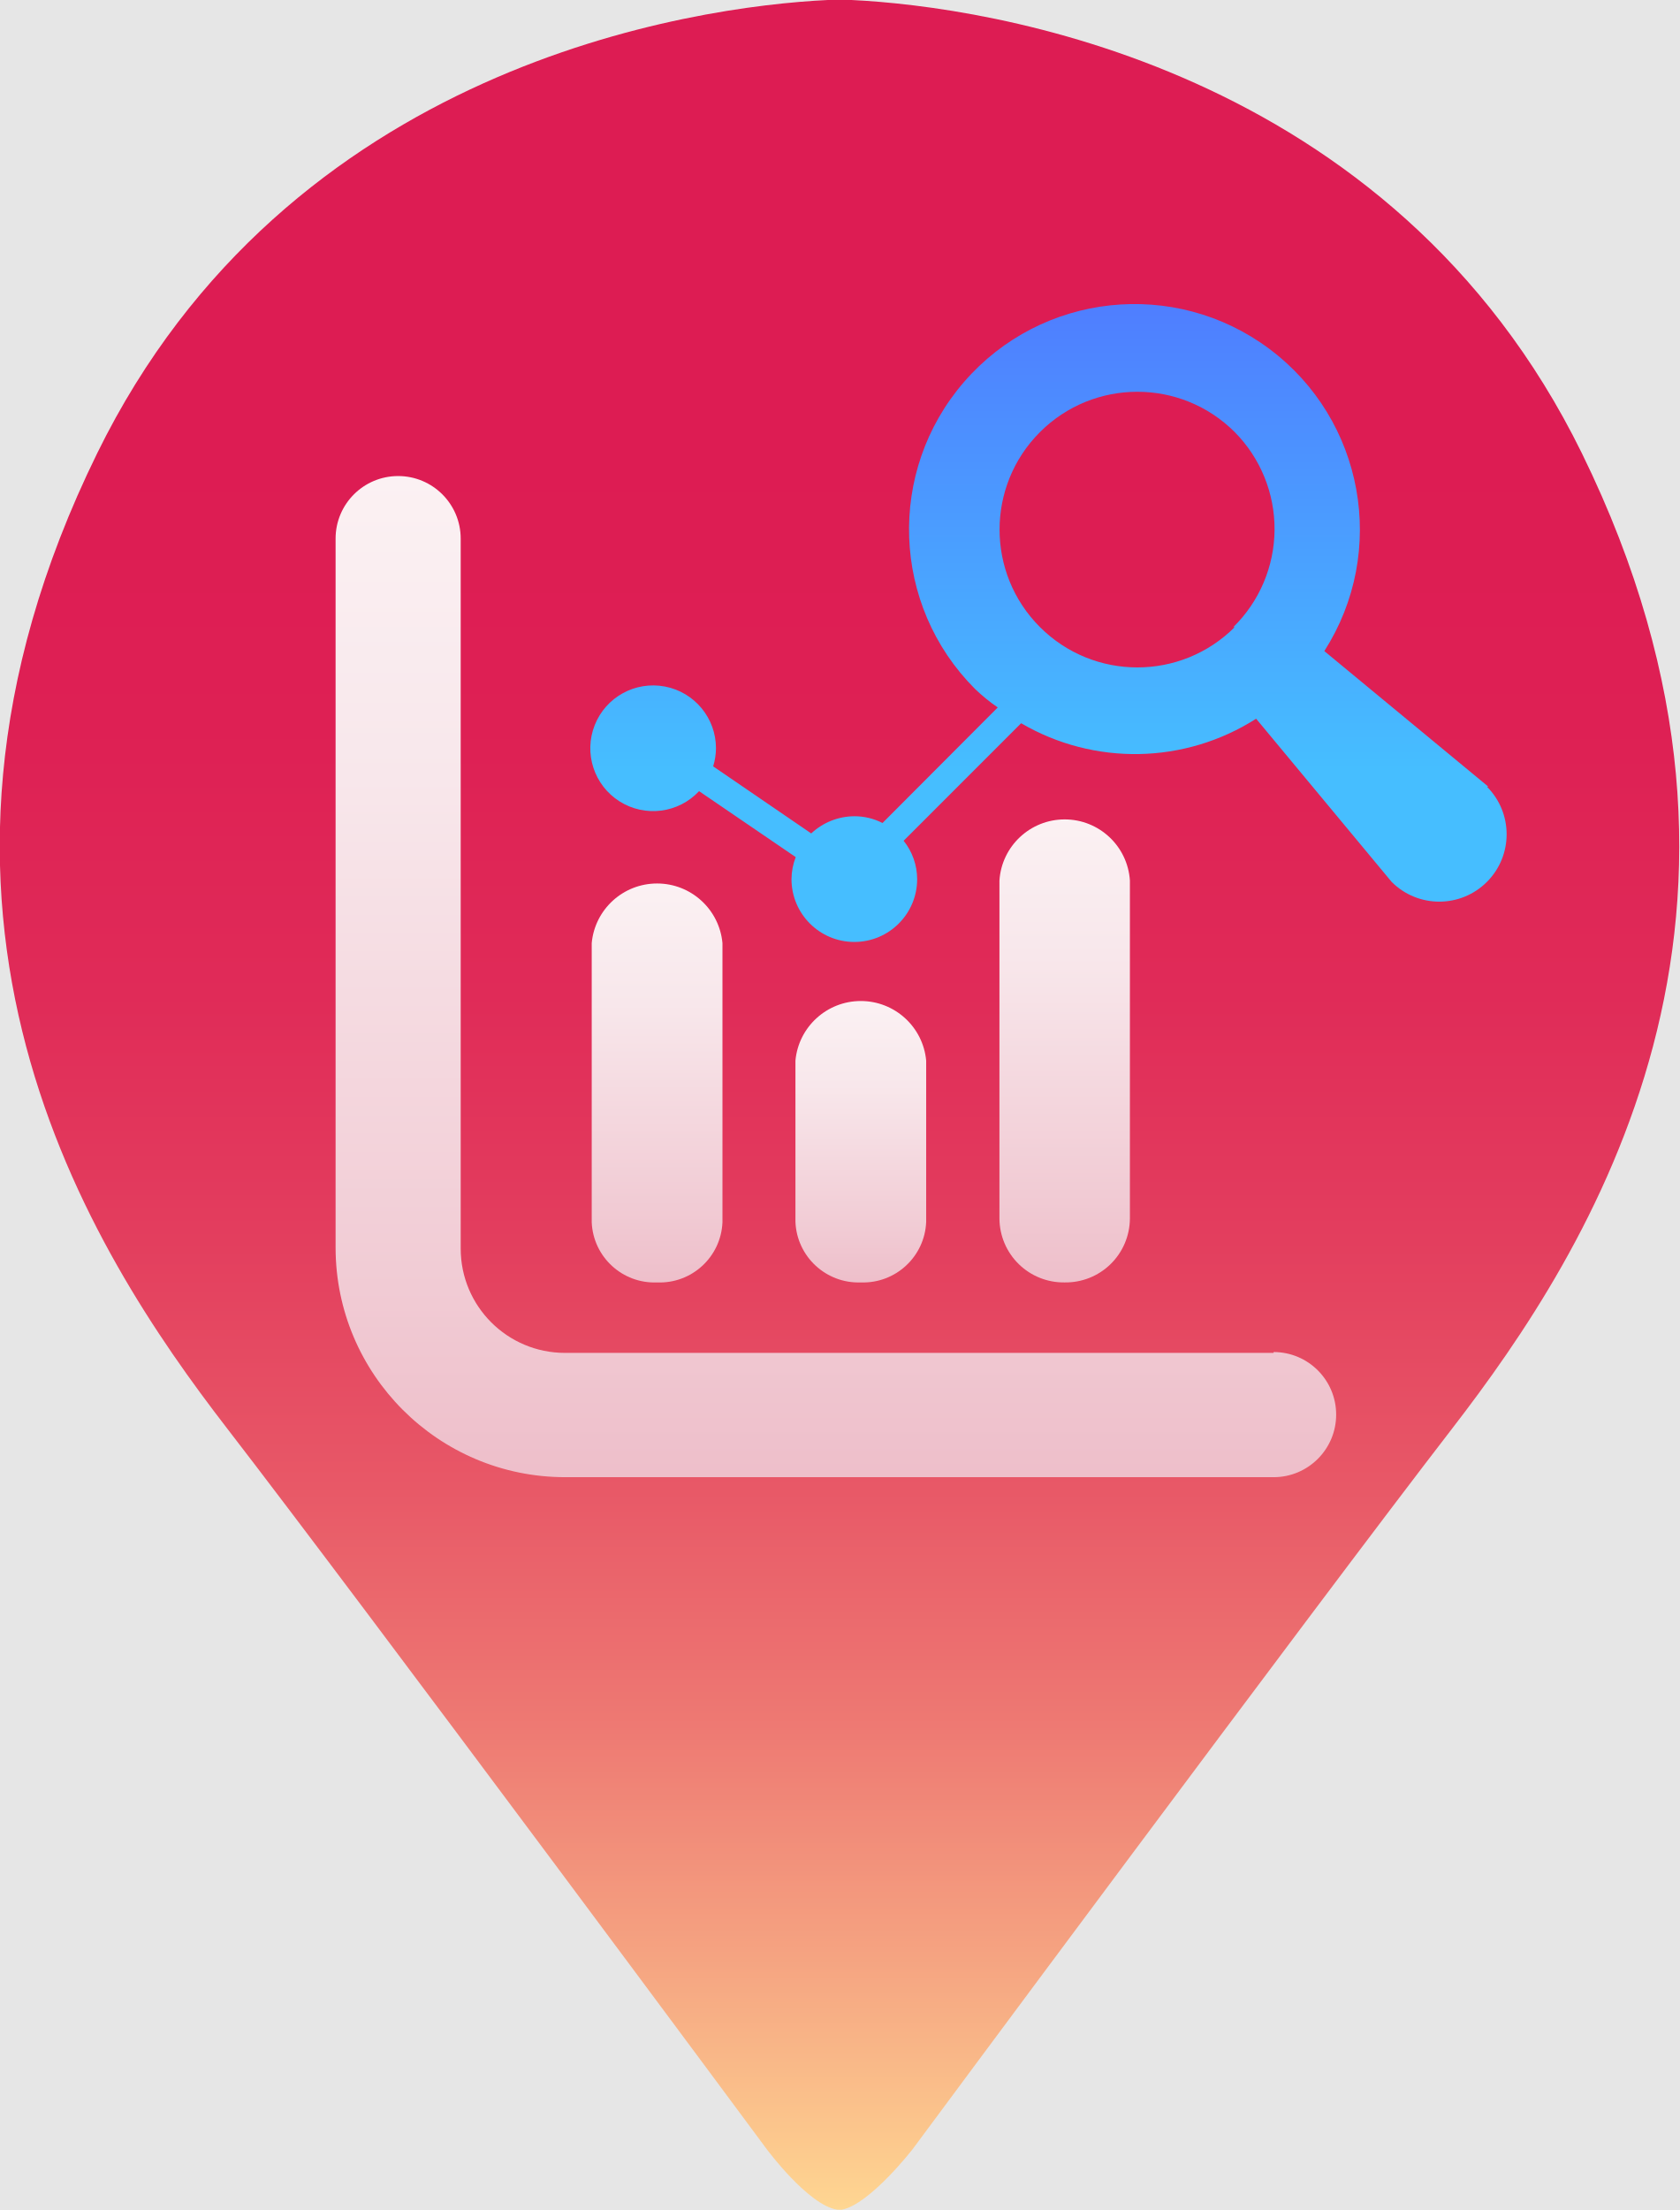
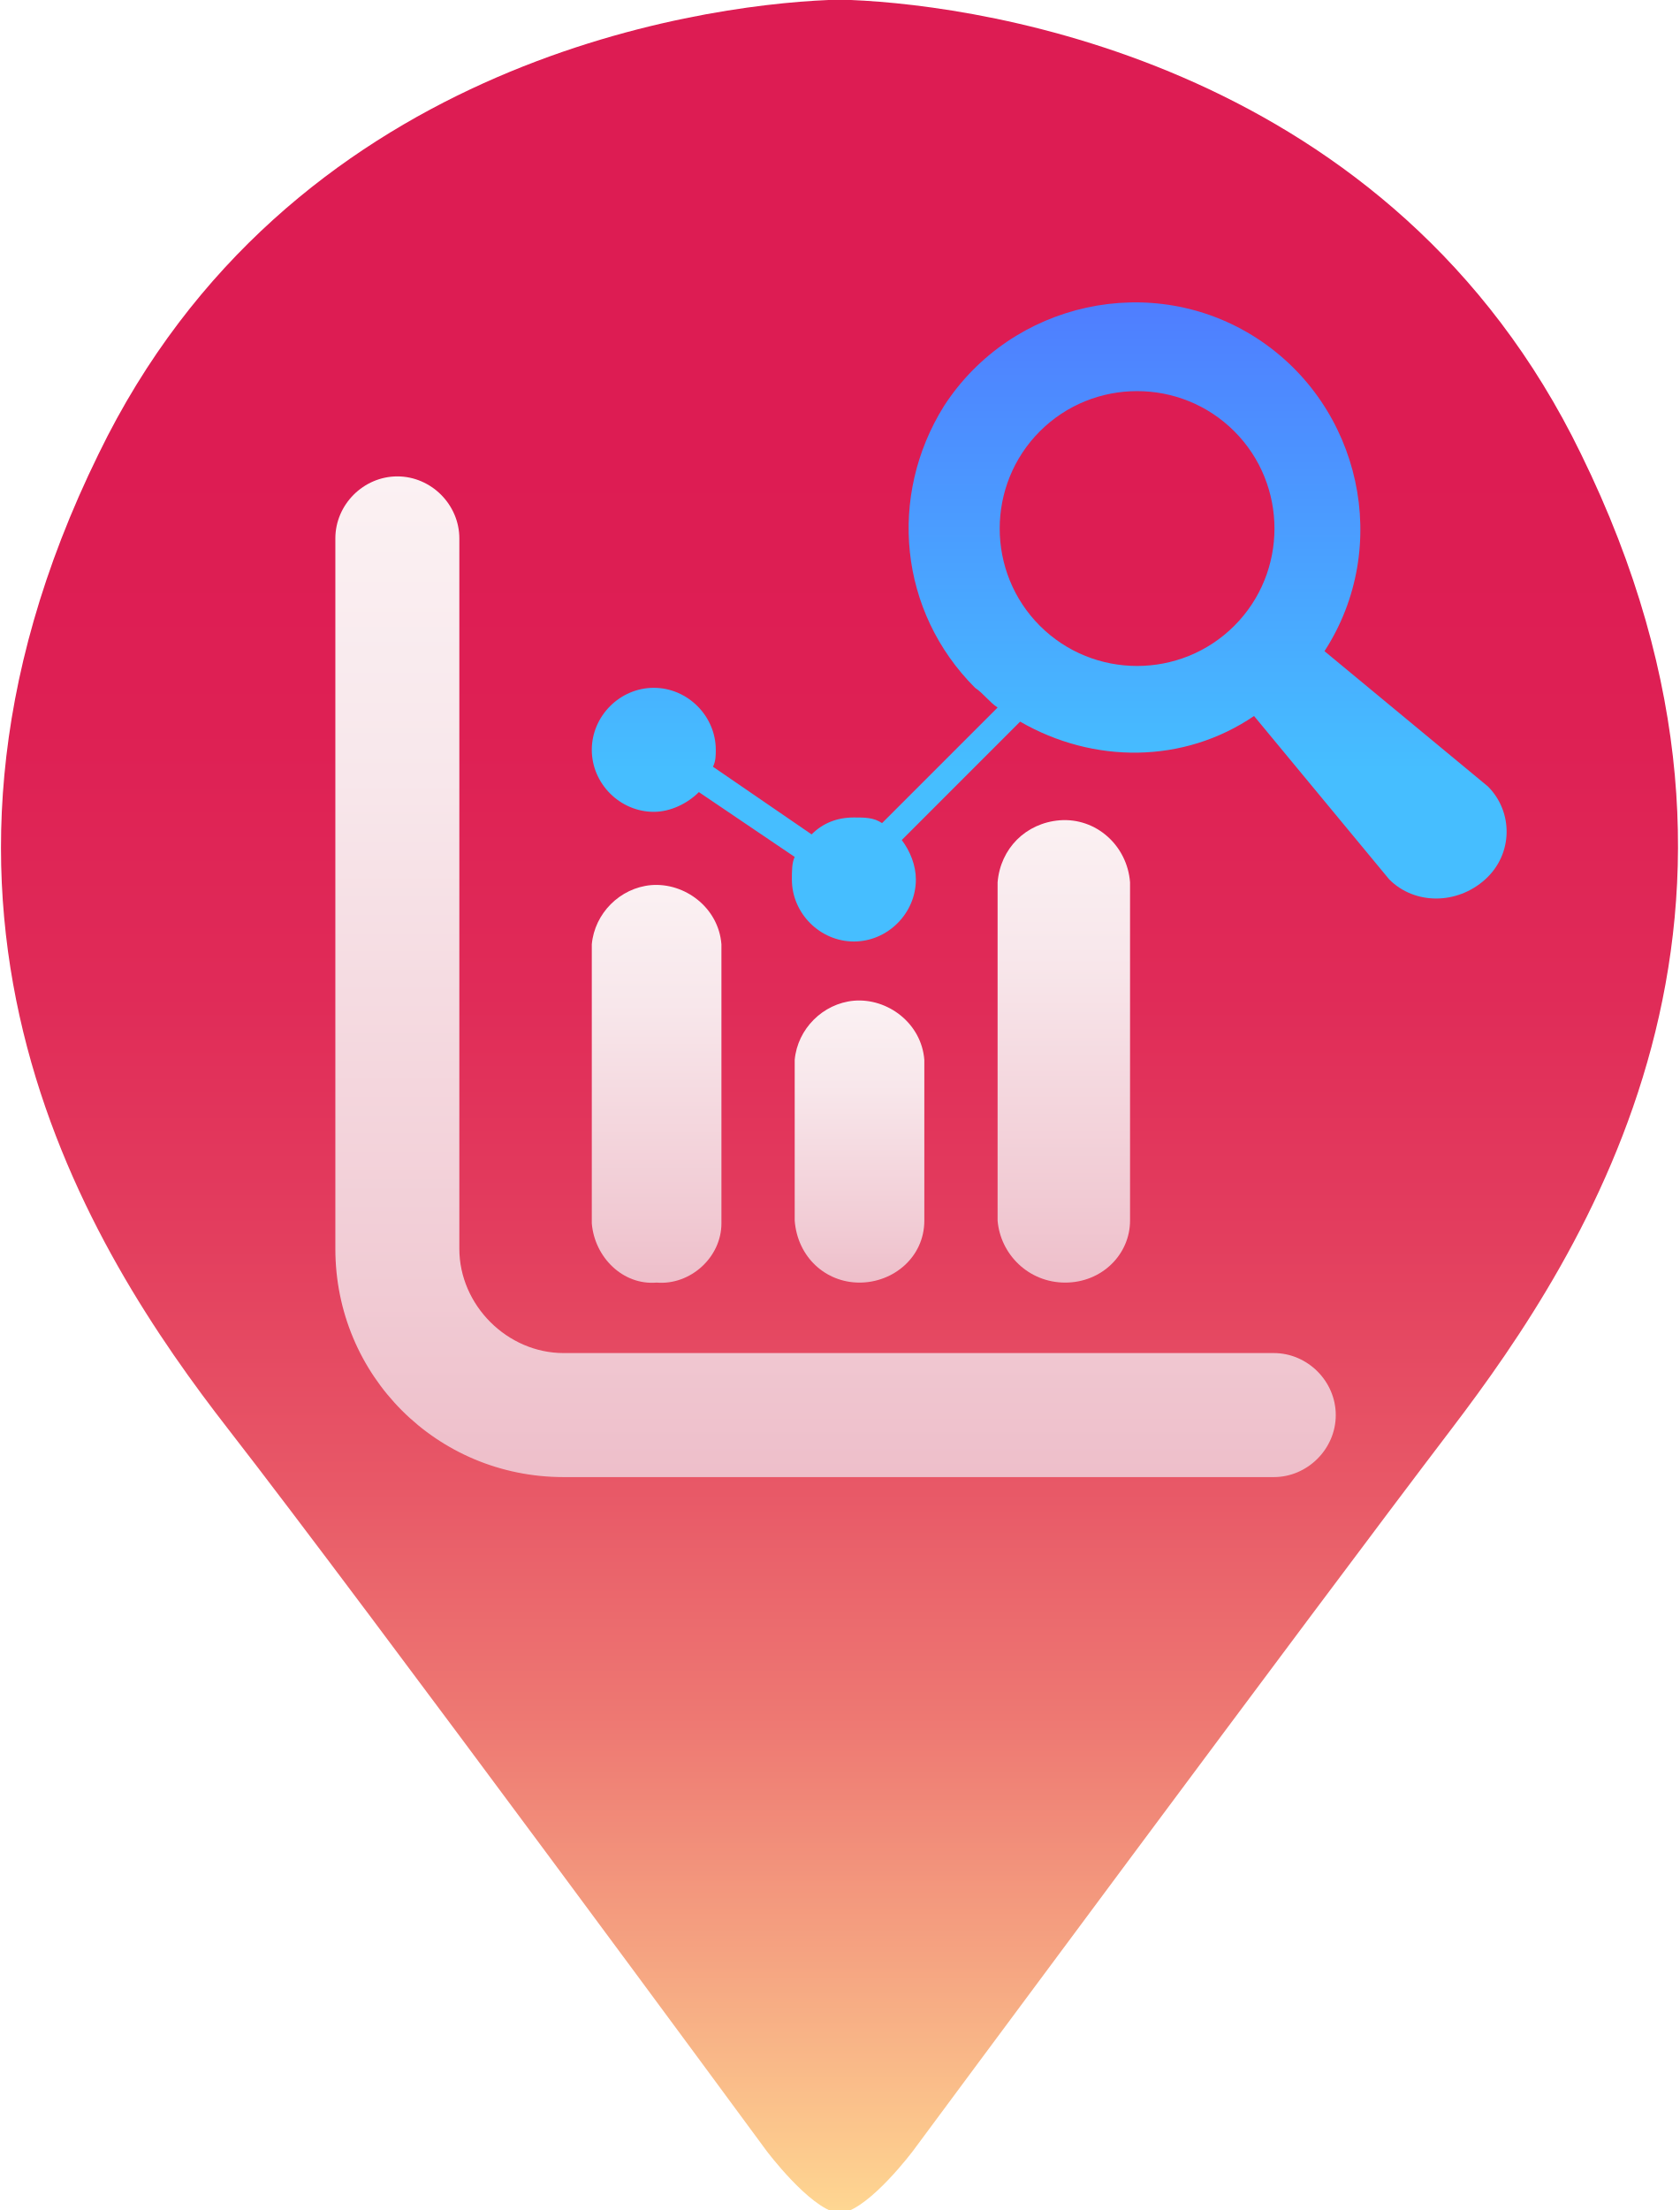
- <svg xmlns="http://www.w3.org/2000/svg" xmlns:xlink="http://www.w3.org/1999/xlink" viewBox="0 0 59.6 78.41">
-   <defs>
-     <style>.cls-1{fill:#e6e6e6;}.cls-2{fill:url(#未命名漸層_39);}.cls-3{fill:url(#未命名漸層_44);}.cls-4{fill:url(#未命名漸層_44-2);}.cls-5{fill:url(#未命名漸層_44-3);}.cls-6{fill:url(#未命名漸層_44-4);}.cls-7{fill-rule:evenodd;fill:url(#未命名漸層_53);}</style>
-     <linearGradient id="未命名漸層_39" x1="29.8" y1="-0.33" x2="29.8" y2="78.85" gradientUnits="userSpaceOnUse">
-       <stop offset="0.21" stop-color="#dd1c53" />
-       <stop offset="0.33" stop-color="#de2054" />
-       <stop offset="0.45" stop-color="#e02b58" />
-       <stop offset="0.56" stop-color="#e33e5e" />
-       <stop offset="0.67" stop-color="#e85867" />
-       <stop offset="0.78" stop-color="#ee7a73" />
-       <stop offset="0.88" stop-color="#f5a381" />
-       <stop offset="0.99" stop-color="#fed491" />
-       <stop offset="1" stop-color="#ffdb94" />
+ <svg xmlns="http://www.w3.org/2000/svg" version="1.1" id="圖層_1" x="0px" y="0px" viewBox="0 0 59.6 78.4" style="enable-background:new 0 0 59.6 78.4;" xml:space="preserve">
+   <style type="text/css">
+ 	.st0{fill:url(#SVGID_1_);}
+ 	.st1{fill:url(#SVGID_2_);}
+ 	.st2{fill:url(#SVGID_3_);}
+ 	.st3{fill:url(#SVGID_4_);}
+ 	.st4{fill:url(#SVGID_5_);}
+ 	.st5{fill-rule:evenodd;clip-rule:evenodd;fill:url(#SVGID_6_);}
+ </style>
+   <g id="圖層_2_1_">
+     <linearGradient id="SVGID_1_" gradientUnits="userSpaceOnUse" x1="29.794" y1="78.22" x2="29.794" y2="-0.96" gradientTransform="matrix(1 0 0 -1 0 77.8898)">
+       <stop offset="0.21" style="stop-color:#DD1C53" />
+       <stop offset="0.33" style="stop-color:#DE2054" />
+       <stop offset="0.45" style="stop-color:#E02B58" />
+       <stop offset="0.56" style="stop-color:#E33E5E" />
+       <stop offset="0.67" style="stop-color:#E85867" />
+       <stop offset="0.78" style="stop-color:#EE7A73" />
+       <stop offset="0.88" style="stop-color:#F5A381" />
+       <stop offset="0.99" style="stop-color:#FED491" />
+       <stop offset="1" style="stop-color:#FFDB94" />
    </linearGradient>
-     <linearGradient id="未命名漸層_44" x1="29.66" y1="16.89" x2="29.66" y2="53.84" gradientUnits="userSpaceOnUse">
-       <stop offset="0" stop-color="#fbf1f3" />
-       <stop offset="0.29" stop-color="#f8e7eb" />
-       <stop offset="0.78" stop-color="#f1cbd4" />
-       <stop offset="1" stop-color="#edbcc8" />
+     <path class="st0" d="M56.1,16.1C49.4,2.3,35,0.2,30.2,0l0,0h-0.8l0,0C24.6,0.2,10.2,2.3,3.5,16.1c-8,16.3-0.3,28.3,4.6,34.6   s19.1,25.6,19.1,25.6s1.5,2,2.5,2.2h0.2c1-0.2,2.5-2.2,2.5-2.2S46.7,57,51.5,50.7S64.1,32.4,56.1,16.1z" />
+     <linearGradient id="SVGID_2_" gradientUnits="userSpaceOnUse" x1="29.664" y1="61" x2="29.664" y2="24.05" gradientTransform="matrix(1 0 0 -1 0 77.8898)">
+       <stop offset="0" style="stop-color:#FBF1F3" />
+       <stop offset="0.29" style="stop-color:#F8E7EB" />
+       <stop offset="0.78" style="stop-color:#F1CBD4" />
+       <stop offset="1" style="stop-color:#EDBCC8" />
    </linearGradient>
-     <linearGradient id="未命名漸層_44-2" x1="23.32" y1="31.34" x2="23.32" y2="46.07" xlink:href="#未命名漸層_44" />
-     <linearGradient id="未命名漸層_44-3" x1="30.55" y1="35.49" x2="30.55" y2="45.9" xlink:href="#未命名漸層_44" />
-     <linearGradient id="未命名漸層_44-4" x1="37.78" y1="28.96" x2="37.78" y2="46.16" xlink:href="#未命名漸層_44" />
-     <linearGradient id="未命名漸層_53" x1="37.28" y1="1.6" x2="37.28" y2="27.32" gradientUnits="userSpaceOnUse">
-       <stop offset="0" stop-color="#545aff" />
-       <stop offset="1" stop-color="#46beff" />
+     <path class="st1" d="M45.2,48H20c-2,0-3.7-1.7-3.7-3.7l0,0V19.1c0-1.2-1-2.2-2.2-2.2s-2.2,1-2.2,2.2l0,0v25.2   c0,4.5,3.6,8.1,8.1,8.1h25.2c1.2,0,2.2-1,2.2-2.2C47.4,49,46.4,48,45.2,48L45.2,48z" />
+     <linearGradient id="SVGID_3_" gradientUnits="userSpaceOnUse" x1="23.32" y1="46.544" x2="23.32" y2="31.814" gradientTransform="matrix(1 0 0 -1 0 77.8898)">
+       <stop offset="0" style="stop-color:#FBF1F3" />
+       <stop offset="0.29" style="stop-color:#F8E7EB" />
+       <stop offset="0.78" style="stop-color:#F1CBD4" />
+       <stop offset="1" style="stop-color:#EDBCC8" />
    </linearGradient>
-   </defs>
-   <g id="圖層_3" data-name="圖層 3">
-     <rect class="cls-1" x="-363.2" y="-20.66" width="702.75" height="269.75" />
-   </g>
-   <g id="圖層_2" data-name="圖層 2">
-     <path class="cls-2" d="M56.14,16.08C49.38,2.3,35,.23,30.22,0V0h-.84V0C24.58.23,10.21,2.3,3.45,16.08c-8,16.29-.27,28.28,4.61,34.6S27.21,76.25,27.21,76.25s1.48,2,2.51,2.15h.16c1-.2,2.51-2.15,2.51-2.15S46.66,57,51.54,50.68,64.13,32.37,56.14,16.08Z" />
-     <path class="cls-3" d="M45.2,48H20.05a3.7,3.7,0,0,1-3.7-3.7V19.11a2.22,2.22,0,0,0-4.44,0V44.27a8.15,8.15,0,0,0,8.14,8.14H45.2a2.22,2.22,0,0,0,0-4.44Z" />
-     <path class="cls-4" d="M23.32,45.5a2.23,2.23,0,0,0,2.32-2.13V33.46a2.33,2.33,0,0,0-4.64,0v9.91A2.23,2.23,0,0,0,23.32,45.5Z" />
-     <path class="cls-5" d="M30.55,45.5a2.24,2.24,0,0,0,2.32-2.15V37.63a2.33,2.33,0,0,0-4.64,0v5.72A2.24,2.24,0,0,0,30.55,45.5Z" />
-     <path class="cls-6" d="M37.78,45.5a2.28,2.28,0,0,0,2.32-2.26v-12a2.32,2.32,0,0,0-4.63,0v12A2.28,2.28,0,0,0,37.78,45.5Z" />
-     <path class="cls-7" d="M52.82,27.91,47,23.1a8,8,0,1,0-12.4,1.34,6.32,6.32,0,0,0,.81.66l-4.09,4.1a2.18,2.18,0,0,0-1-.24,2.26,2.26,0,0,0-1.53.61l-3.48-2.38a2.2,2.2,0,0,0,.1-.64,2.23,2.23,0,1,0-.6,1.52l3.43,2.34a2.21,2.21,0,0,0-.15.78,2.23,2.23,0,0,0,4.46,0,2.19,2.19,0,0,0-.48-1.36l4.17-4.17a8,8,0,0,0,8.34-.16l4.81,5.79a2.39,2.39,0,0,0,3.38-3.38Zm-9-5.66a4.89,4.89,0,1,1,0-6.92A4.88,4.88,0,0,1,43.77,22.25Z" />
+     <path class="st2" d="M23.3,45.5c1.2,0.1,2.3-0.9,2.3-2.1v-9.9c-0.1-1.3-1.3-2.2-2.5-2.1c-1.1,0.1-2,1-2.1,2.1v9.9   C21.1,44.6,22.1,45.6,23.3,45.5z" />
+     <linearGradient id="SVGID_4_" gradientUnits="userSpaceOnUse" x1="30.55" y1="42.4" x2="30.55" y2="31.99" gradientTransform="matrix(1 0 0 -1 0 77.8898)">
+       <stop offset="0" style="stop-color:#FBF1F3" />
+       <stop offset="0.29" style="stop-color:#F8E7EB" />
+       <stop offset="0.78" style="stop-color:#F1CBD4" />
+       <stop offset="1" style="stop-color:#EDBCC8" />
+     </linearGradient>
+     <path class="st3" d="M30.5,45.5c1.2,0,2.3-0.9,2.3-2.2v-5.7c-0.1-1.3-1.3-2.2-2.5-2.1c-1.1,0.1-2,1-2.1,2.1v5.7   C28.3,44.6,29.3,45.5,30.5,45.5z" />
+     <linearGradient id="SVGID_5_" gradientUnits="userSpaceOnUse" x1="37.785" y1="48.93" x2="37.785" y2="31.73" gradientTransform="matrix(1 0 0 -1 0 77.8898)">
+       <stop offset="0" style="stop-color:#FBF1F3" />
+       <stop offset="0.29" style="stop-color:#F8E7EB" />
+       <stop offset="0.78" style="stop-color:#F1CBD4" />
+       <stop offset="1" style="stop-color:#EDBCC8" />
+     </linearGradient>
+     <path class="st4" d="M37.8,45.5c1.3,0,2.3-1,2.3-2.2c0,0,0,0,0,0v-12C40,30,38.9,29,37.6,29.1c-1.2,0.1-2.1,1-2.2,2.2v12   C35.5,44.5,36.5,45.5,37.8,45.5C37.8,45.5,37.8,45.5,37.8,45.5z" />
+     <linearGradient id="SVGID_6_" gradientUnits="userSpaceOnUse" x1="37.21" y1="76.29" x2="37.21" y2="50.57" gradientTransform="matrix(1 0 0 -1 0 77.8898)">
+       <stop offset="0" style="stop-color:#545AFF" />
+       <stop offset="1" style="stop-color:#46BEFF" />
+     </linearGradient>
+     <path class="st5" d="M52.8,27.9L47,23.1c2.4-3.7,1.3-8.7-2.4-11.1s-8.7-1.3-11.1,2.4c-2,3.2-1.6,7.3,1.1,10   c0.3,0.2,0.5,0.5,0.8,0.7l-4.1,4.1C31,29,30.7,29,30.3,29c-0.6,0-1.1,0.2-1.5,0.6l-3.5-2.4c0.1-0.2,0.1-0.4,0.1-0.6   c0-1.2-1-2.2-2.2-2.2c-1.2,0-2.2,1-2.2,2.2c0,1.2,1,2.2,2.2,2.2c0.6,0,1.2-0.3,1.6-0.7l3.4,2.3c-0.1,0.2-0.1,0.5-0.1,0.8   c0,1.2,1,2.2,2.2,2.2c1.2,0,2.2-1,2.2-2.2c0-0.5-0.2-1-0.5-1.4l4.2-4.2c2.6,1.5,5.8,1.5,8.3-0.2l4.8,5.8c0.9,0.9,2.4,0.9,3.4,0   S53.7,28.8,52.8,27.9L52.8,27.9L52.8,27.9z M43.8,22.2c-1.9,1.9-5,1.9-6.9,0c-1.9-1.9-1.9-5,0-6.9c1.9-1.9,5-1.9,6.9,0   C45.7,17.2,45.7,20.3,43.8,22.2C43.8,22.2,43.8,22.2,43.8,22.2L43.8,22.2z" />
  </g>
</svg>
